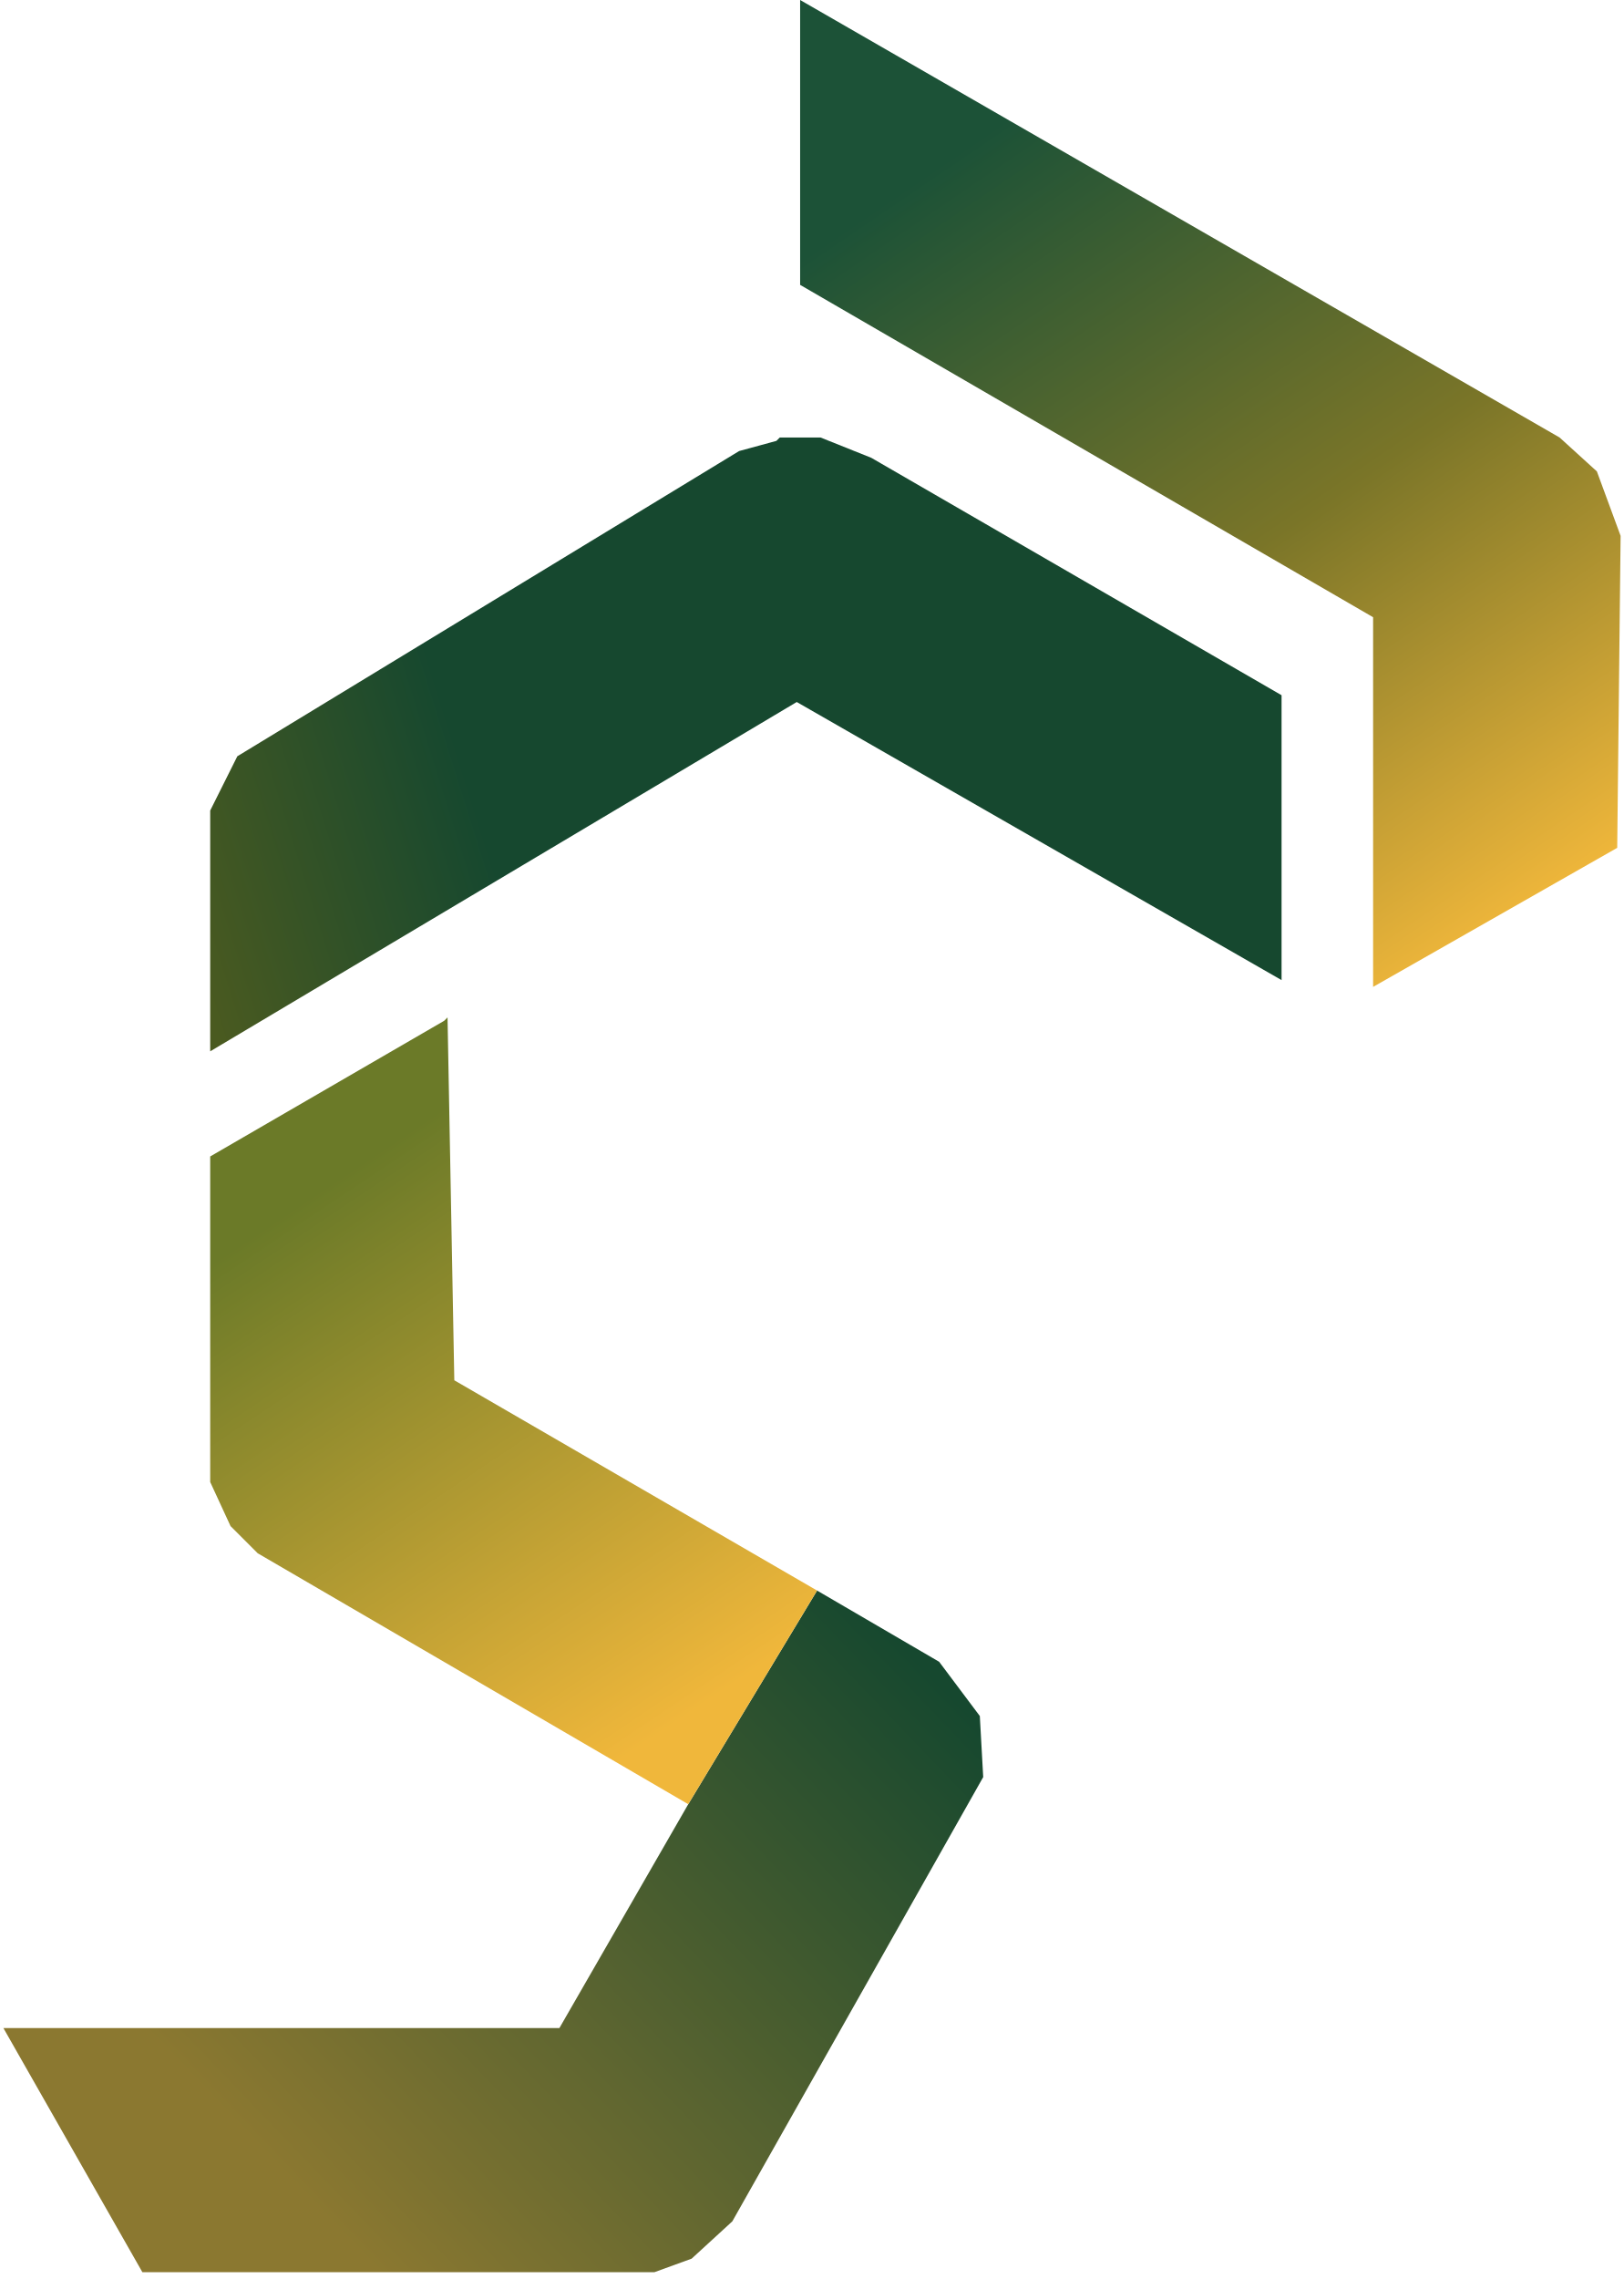
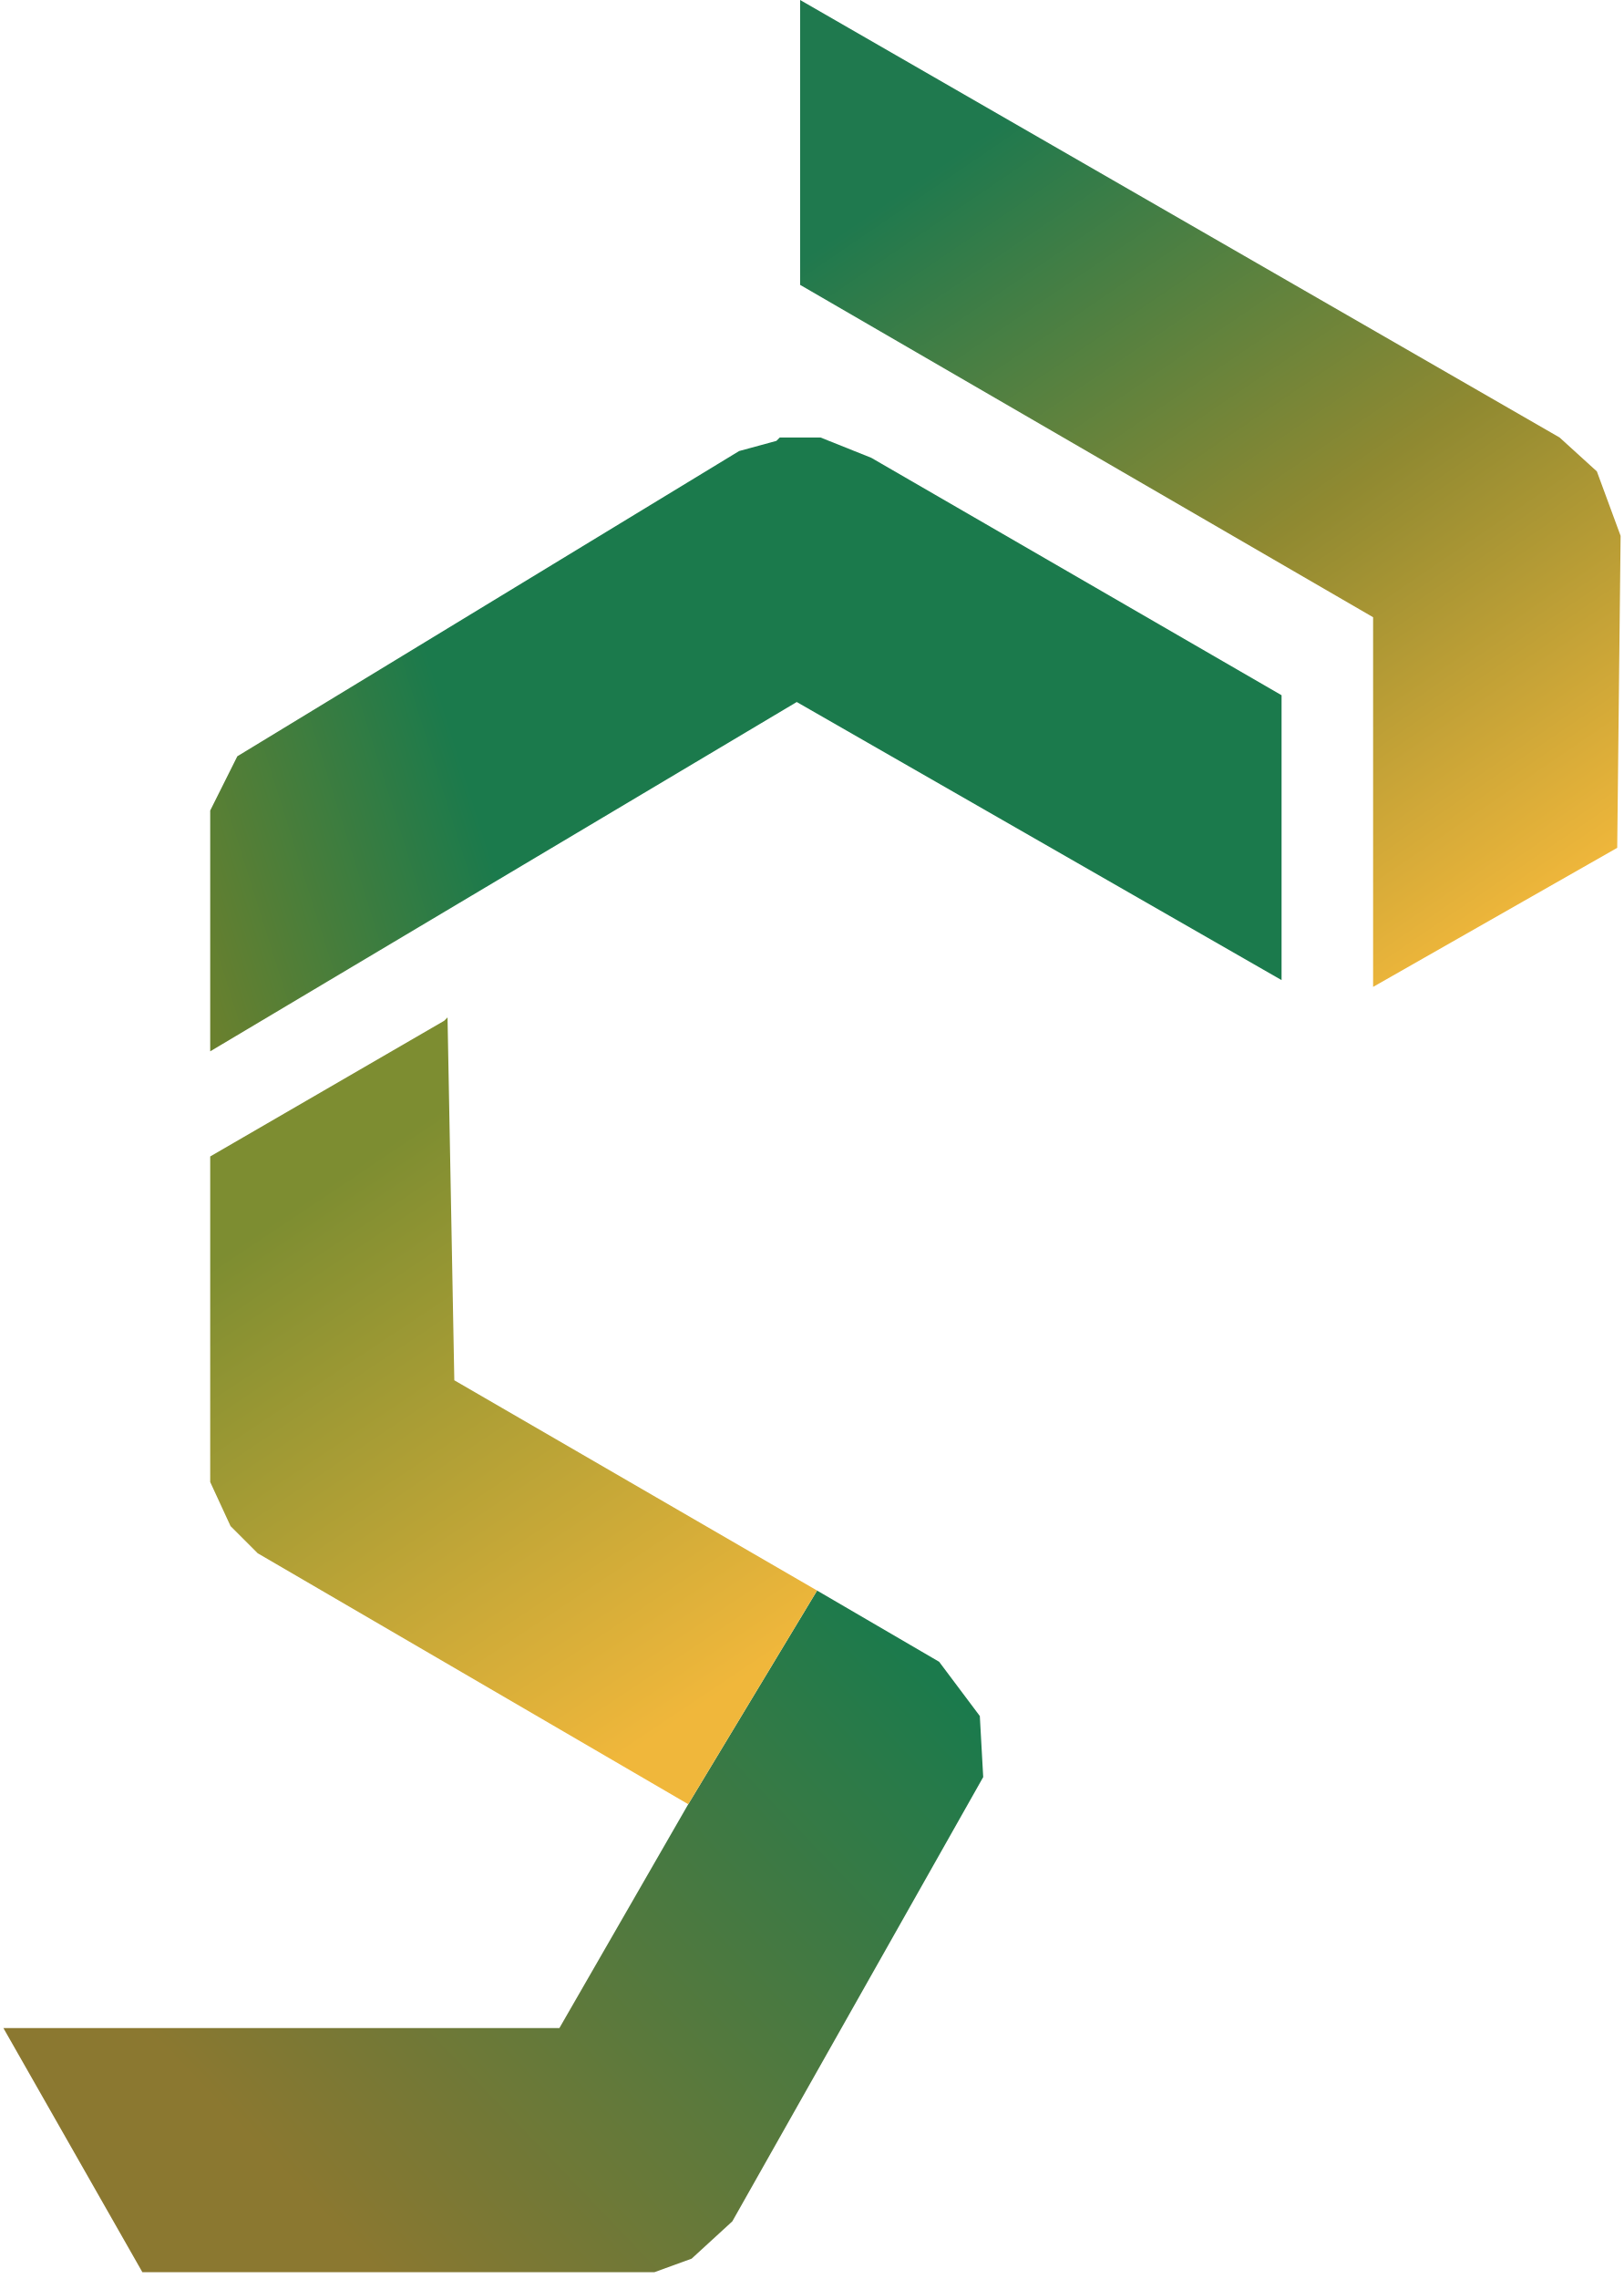
<svg xmlns="http://www.w3.org/2000/svg" viewBox="0 0 479 672">
  <defs>
    <linearGradient id="f-mast" x1="290" y1="40" x2="448" y2="272" gradientUnits="userSpaceOnUse">
-       <stop offset="0" stop-color="#1C5237" />
-       <stop offset=".52" stop-color="#7A7528" />
+       <stop offset="0" stop-color="#1F794E" />
+       <stop offset=".52" stop-color="#8F8931" />
      <stop offset="1" stop-color="#F0B73B" />
    </linearGradient>
    <linearGradient id="f-roof" x1="380" y1="200" x2="62" y2="300" gradientUnits="userSpaceOnUse">
-       <stop offset="0" stop-color="#16482F" />
-       <stop offset=".72" stop-color="#16482F" />
-       <stop offset="1" stop-color="#4A5A20" />
+       <stop offset="0" stop-color="#1B7A4C" />
+       <stop offset=".72" stop-color="#1B7A4C" />
+       <stop offset="1" stop-color="#69802E" />
    </linearGradient>
    <linearGradient id="f-bb" x1="127" y1="686" x2="300" y2="520" gradientUnits="userSpaceOnUse">
      <stop offset="0" stop-color="#8B7830" />
-       <stop offset="1" stop-color="#16482F" />
+       <stop offset="1" stop-color="#1B7A4C" />
    </linearGradient>
    <linearGradient id="f-bf" x1="204" y1="505" x2="99" y2="348" gradientUnits="userSpaceOnUse">
      <stop offset="0" stop-color="#F0B73B" />
-       <stop offset="1" stop-color="#6B7A28" />
+       <stop offset="1" stop-color="#7D8D31" />
    </linearGradient>
  </defs>
  <path d="M241,469L277,490L289,506L290,524L216,655L204,666L193,670L42,670L1,598L165,598L203,532Z" fill="url(#f-bb)" />
  <path d="M203,532L76,458L68,450L62,437L62,341L131,301L132,300L134,407L241,469Z" fill="url(#f-bf)" />
  <path d="M230,129L242,129L257,135L378,205L378,289L235,207L62,310L62,239L70,223L218,133L229,130Z" fill="url(#f-roof)" />
  <path d="M236,0L460,129L471,139L478,158L477,250L405,291L405,182L236,84L236,1Z" fill="url(#f-mast)" />
</svg>
